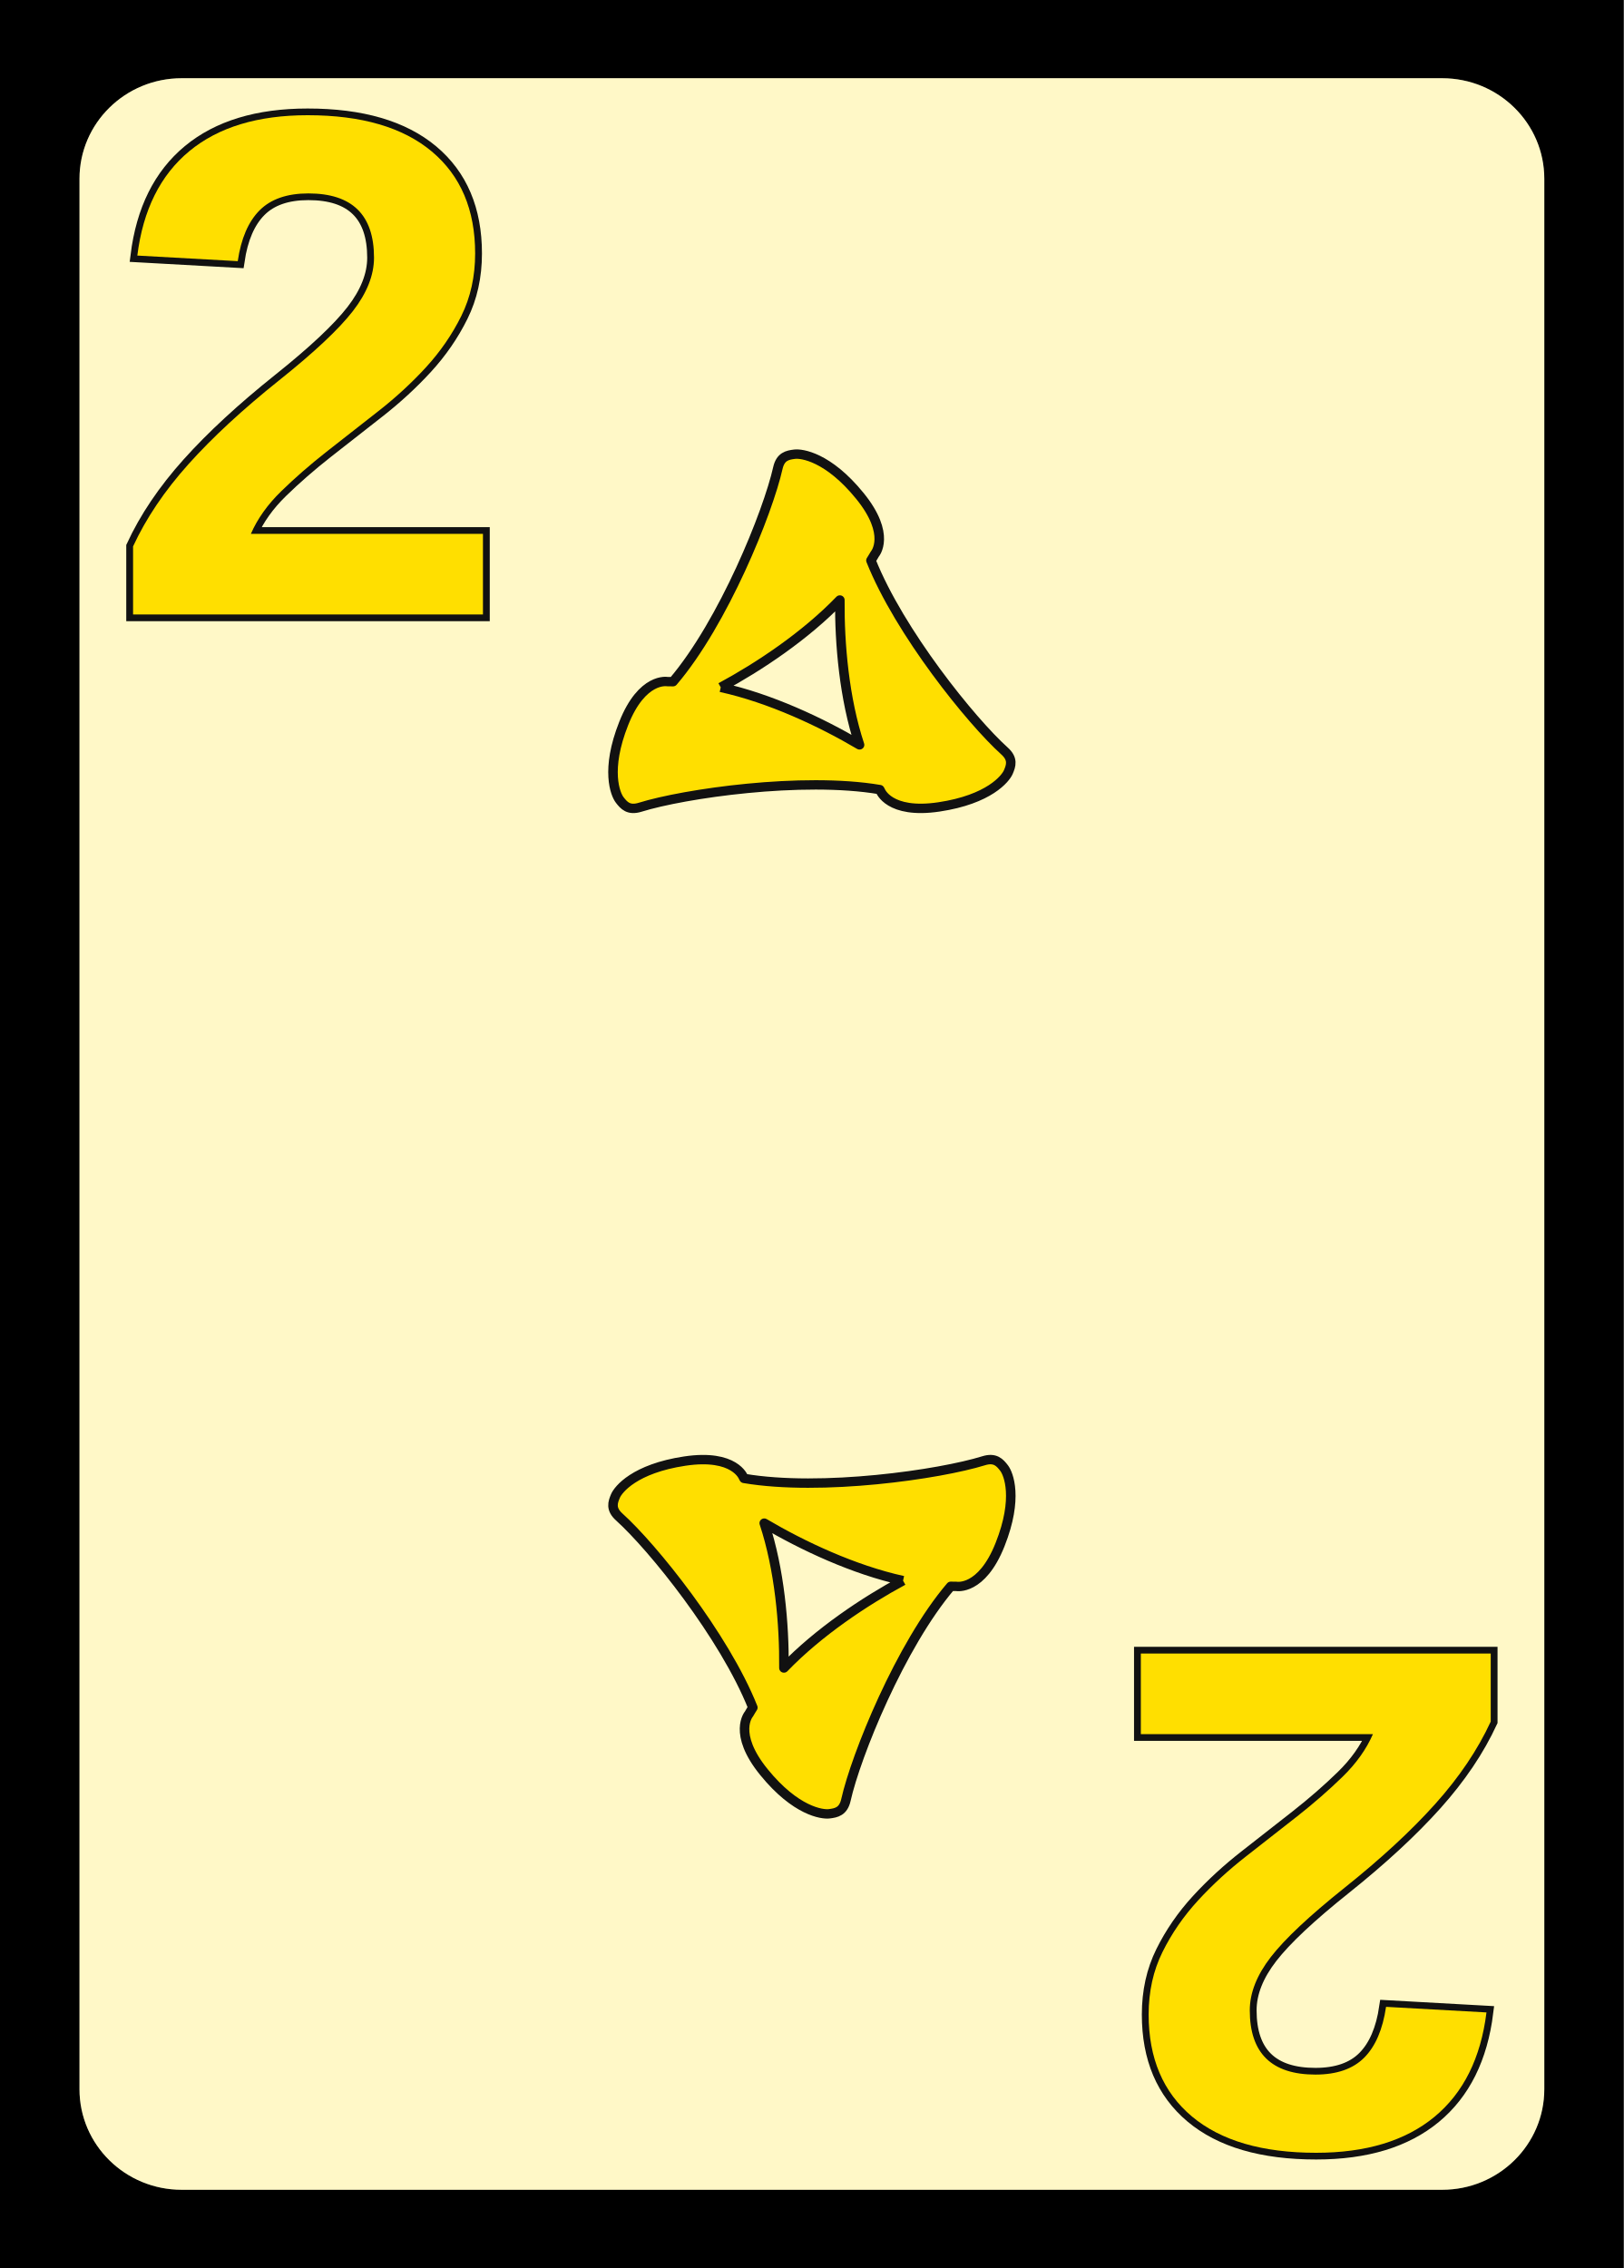
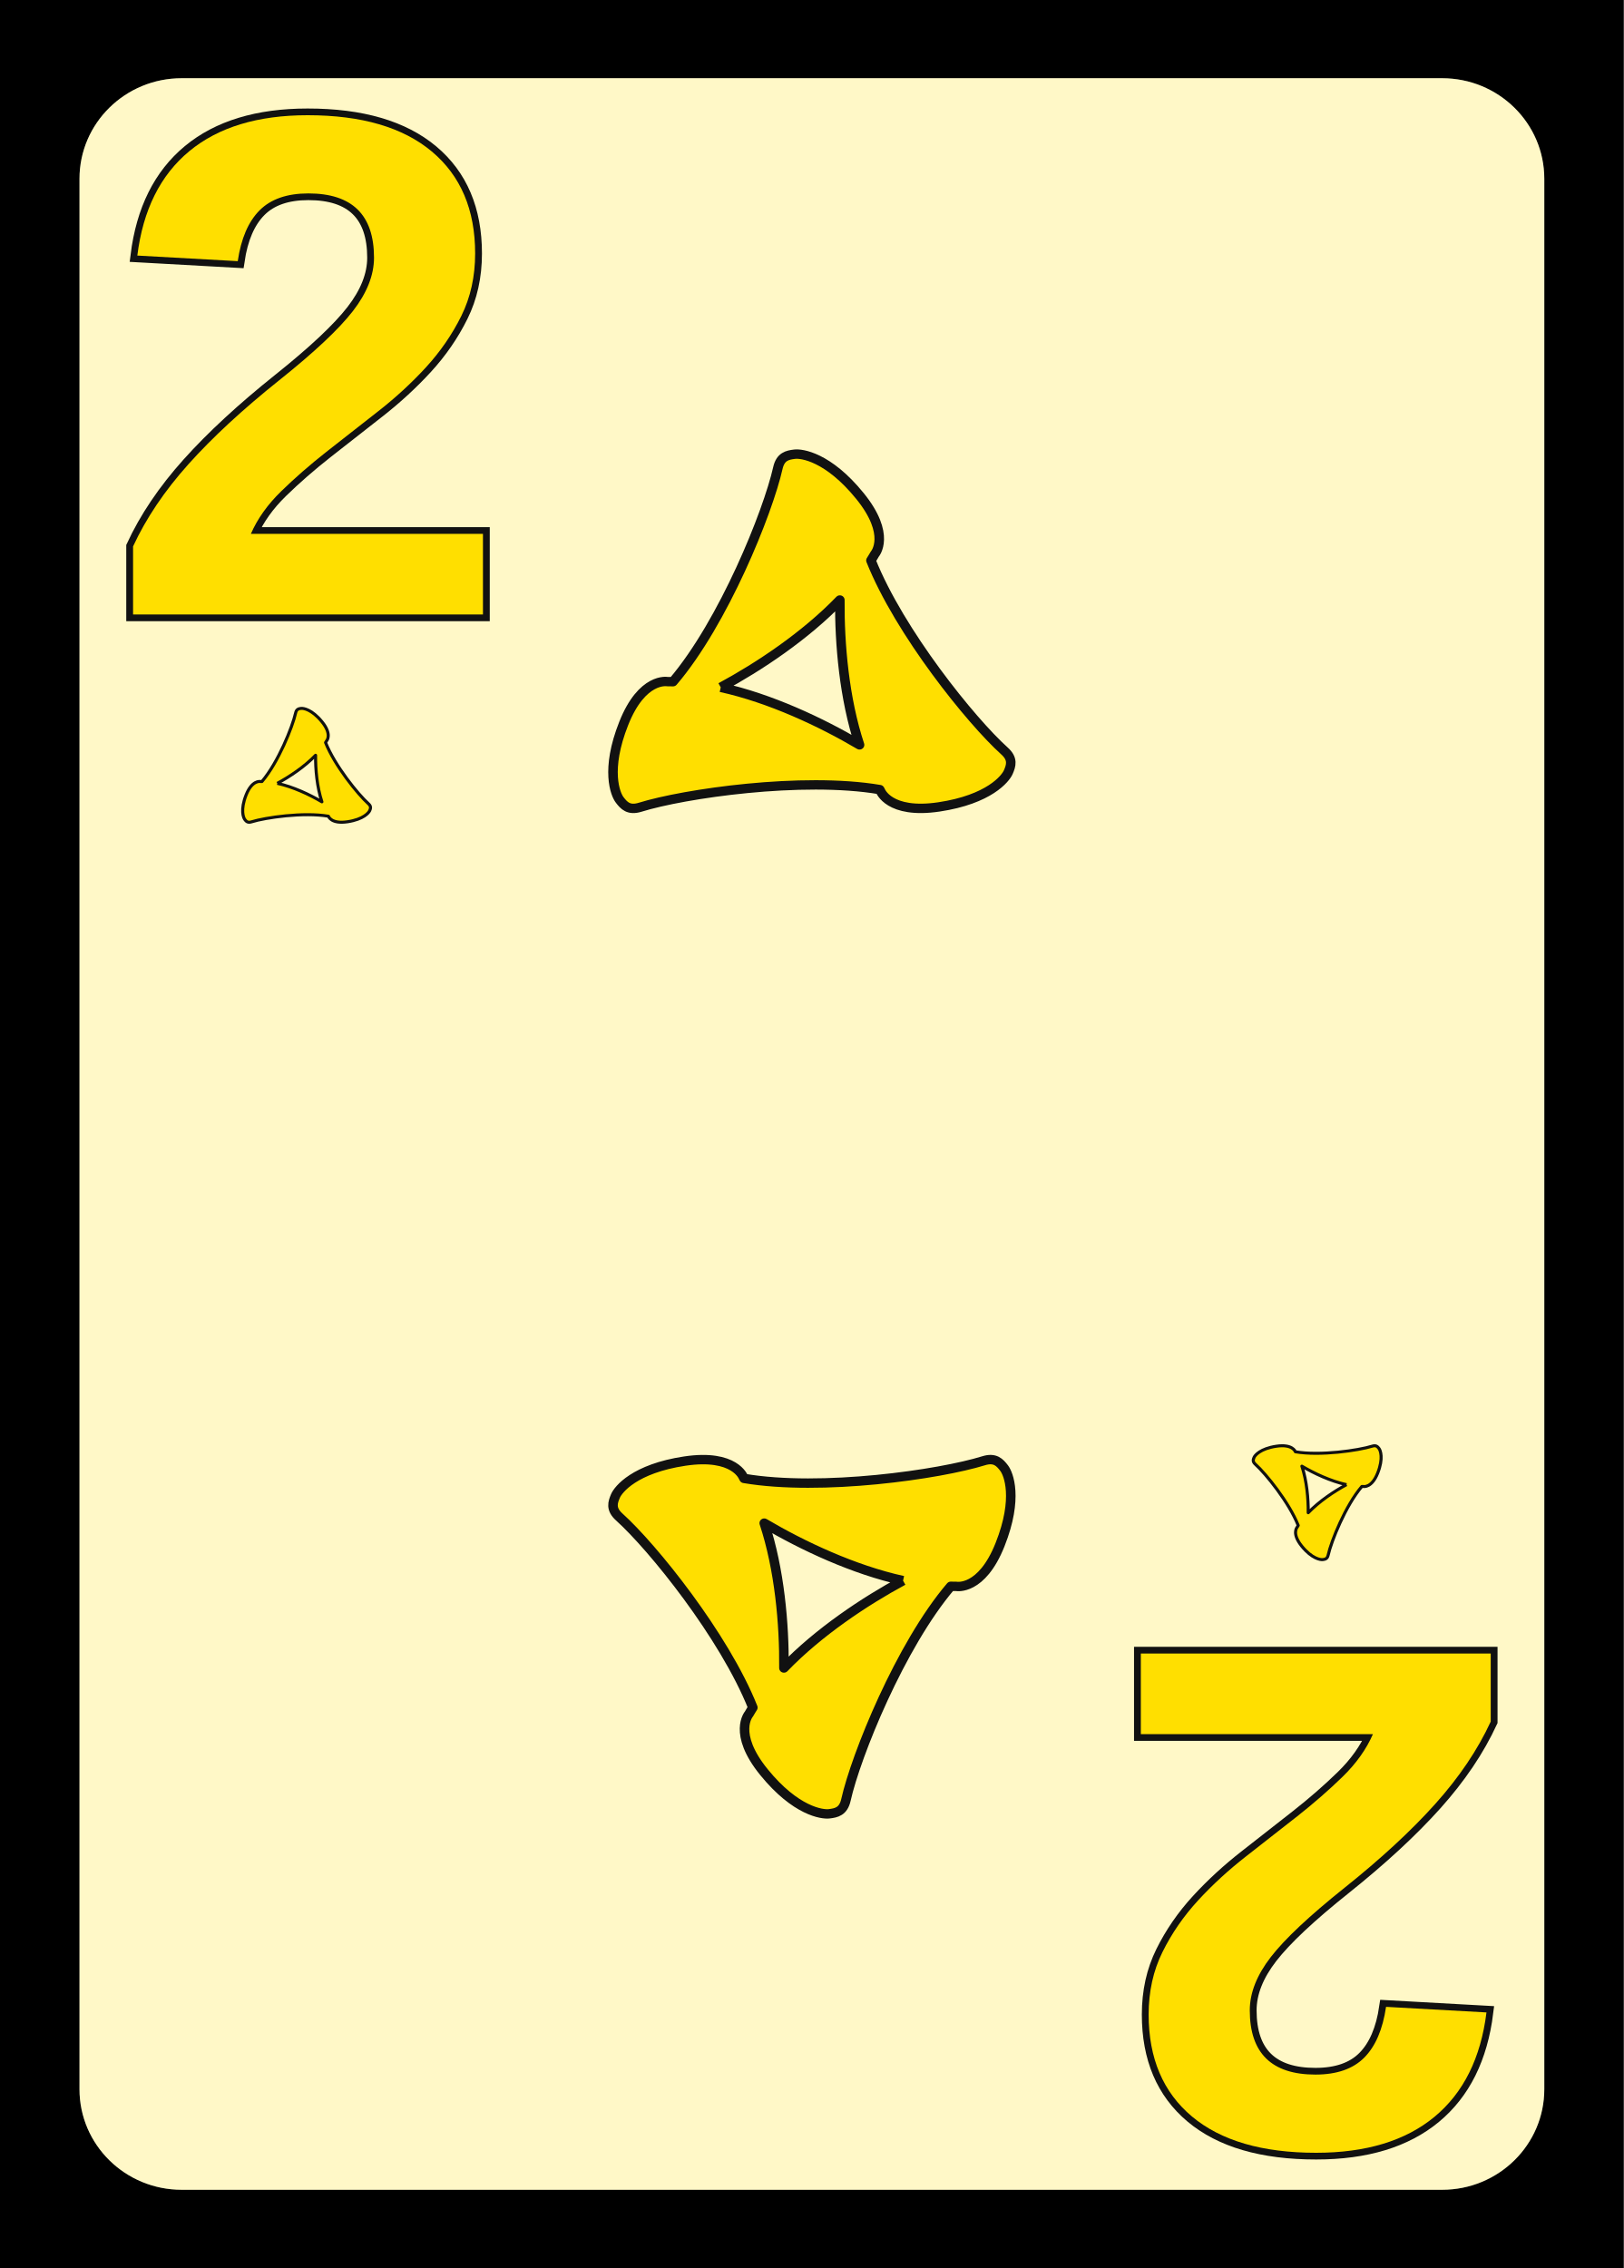
<svg xmlns="http://www.w3.org/2000/svg" width="63mm" height="88mm" viewBox="0 0 286 406" preserveAspectRatio="none" role="img" aria-labelledby="title">
  <rect width="286" height="406" fill="#000" />
  <rect x="14" y="14" width="258" height="378" rx="18" fill="white" />
  <rect x="14" y="14" width="258" height="378" rx="18" fill="#ffdf00" fill-opacity="0.22" />
  <text x="19" y="110" font-family="Arial,Helvetica,sans-serif" font-size="128" font-weight="700" fill="#ffdf00" stroke="#111" stroke-width="2.4" paint-order="stroke fill">2</text>
+   <g class="corner-suit-icon">
+     <g transform="translate(54 137) rotate(0) scale(0.18)">
+       <path d="M-28.673 17.938C-16.652 11.349 -2.065 1.479 8.793 -9.983C8.669 4.052 10.183 21.557 14.985 36.326C2.971 29.107 -13.169 21.388 -28.673 17.938M60.554 38.25C50.157 28.75 27.565 0.322 18.572 -22.634C18.975 -23.315 19.43 -24 19.8 -24.694C19.8 -24.694 25.07 -30.795 15.076 -43.277C5.096 -55.76 -3.221 -56.871 -5.444 -56.591C-7.666 -56.312 -9.882 -55.896 -10.707 -52.153C-13.826 -38.034 -27.783 -2.829 -43.683 16.125C-44.274 16.125 -44.878 16.082 -45.457 16.104C-45.457 16.104 -53.377 14.583 -59.186 29.476C-65.008 44.362 -61.805 52.127 -60.46 53.908C-59.115 55.693 -57.64 57.41 -53.988 56.253C-40.258 51.906 -3.026 46.422 21.346 50.62C21.412 50.716 21.462 50.84 21.529 50.937C21.529 50.937 24.167 58.559 39.976 56.155C55.779 53.745 60.892 47.091 61.77 45.038C62.634 42.978 63.394 40.834 60.555 38.254Z" fill="#ffdf00" stroke="#111" stroke-width="3" stroke-linejoin="round" />
+     </g>
+   </g>
  <g transform="translate(286 406) rotate(180)">
    <text x="19" y="110" font-family="Arial,Helvetica,sans-serif" font-size="128" font-weight="700" fill="#ffdf00" stroke="#111" stroke-width="2.4" paint-order="stroke fill">2</text>
+     <g class="corner-suit-icon">
+       <g transform="translate(54 137) rotate(0) scale(0.18)">
+         <path d="M-28.673 17.938C-16.652 11.349 -2.065 1.479 8.793 -9.983C8.669 4.052 10.183 21.557 14.985 36.326C2.971 29.107 -13.169 21.388 -28.673 17.938M60.554 38.25C50.157 28.75 27.565 0.322 18.572 -22.634C18.975 -23.315 19.43 -24 19.8 -24.694C19.8 -24.694 25.07 -30.795 15.076 -43.277C5.096 -55.76 -3.221 -56.871 -5.444 -56.591C-7.666 -56.312 -9.882 -55.896 -10.707 -52.153C-13.826 -38.034 -27.783 -2.829 -43.683 16.125C-44.274 16.125 -44.878 16.082 -45.457 16.104C-45.457 16.104 -53.377 14.583 -59.186 29.476C-65.008 44.362 -61.805 52.127 -60.46 53.908C-59.115 55.693 -57.64 57.41 -53.988 56.253C-40.258 51.906 -3.026 46.422 21.346 50.62C21.412 50.716 21.462 50.84 21.529 50.937C21.529 50.937 24.167 58.559 39.976 56.155C55.779 53.745 60.892 47.091 61.77 45.038C62.634 42.978 63.394 40.834 60.555 38.254Z" fill="#ffdf00" stroke="#111" stroke-width="3" stroke-linejoin="round" />
+       </g>
+     </g>
  </g>
  <g transform="translate(143 113) rotate(0) scale(0.56)">
    <path d="M-28.673 17.938C-16.652 11.349 -2.065 1.479 8.793 -9.983C8.669 4.052 10.183 21.557 14.985 36.326C2.971 29.107 -13.169 21.388 -28.673 17.938M60.554 38.25C50.157 28.75 27.565 0.322 18.572 -22.634C18.975 -23.315 19.43 -24 19.8 -24.694C19.8 -24.694 25.07 -30.795 15.076 -43.277C5.096 -55.76 -3.221 -56.871 -5.444 -56.591C-7.666 -56.312 -9.882 -55.896 -10.707 -52.153C-13.826 -38.034 -27.783 -2.829 -43.683 16.125C-44.274 16.125 -44.878 16.082 -45.457 16.104C-45.457 16.104 -53.377 14.583 -59.186 29.476C-65.008 44.362 -61.805 52.127 -60.46 53.908C-59.115 55.693 -57.64 57.41 -53.988 56.253C-40.258 51.906 -3.026 46.422 21.346 50.62C21.412 50.716 21.462 50.84 21.529 50.937C21.529 50.937 24.167 58.559 39.976 56.155C55.779 53.745 60.892 47.091 61.77 45.038C62.634 42.978 63.394 40.834 60.555 38.254Z" fill="#ffdf00" stroke="#111" stroke-width="3" stroke-linejoin="round" />
  </g>
  <g transform="translate(143 293) rotate(180) scale(0.56)">
    <path d="M-28.673 17.938C-16.652 11.349 -2.065 1.479 8.793 -9.983C8.669 4.052 10.183 21.557 14.985 36.326C2.971 29.107 -13.169 21.388 -28.673 17.938M60.554 38.25C50.157 28.75 27.565 0.322 18.572 -22.634C18.975 -23.315 19.43 -24 19.8 -24.694C19.8 -24.694 25.07 -30.795 15.076 -43.277C5.096 -55.76 -3.221 -56.871 -5.444 -56.591C-7.666 -56.312 -9.882 -55.896 -10.707 -52.153C-13.826 -38.034 -27.783 -2.829 -43.683 16.125C-44.274 16.125 -44.878 16.082 -45.457 16.104C-45.457 16.104 -53.377 14.583 -59.186 29.476C-65.008 44.362 -61.805 52.127 -60.46 53.908C-59.115 55.693 -57.64 57.41 -53.988 56.253C-40.258 51.906 -3.026 46.422 21.346 50.62C21.412 50.716 21.462 50.84 21.529 50.937C21.529 50.937 24.167 58.559 39.976 56.155C55.779 53.745 60.892 47.091 61.77 45.038C62.634 42.978 63.394 40.834 60.555 38.254Z" fill="#ffdf00" stroke="#111" stroke-width="3" stroke-linejoin="round" />
  </g>
</svg>
